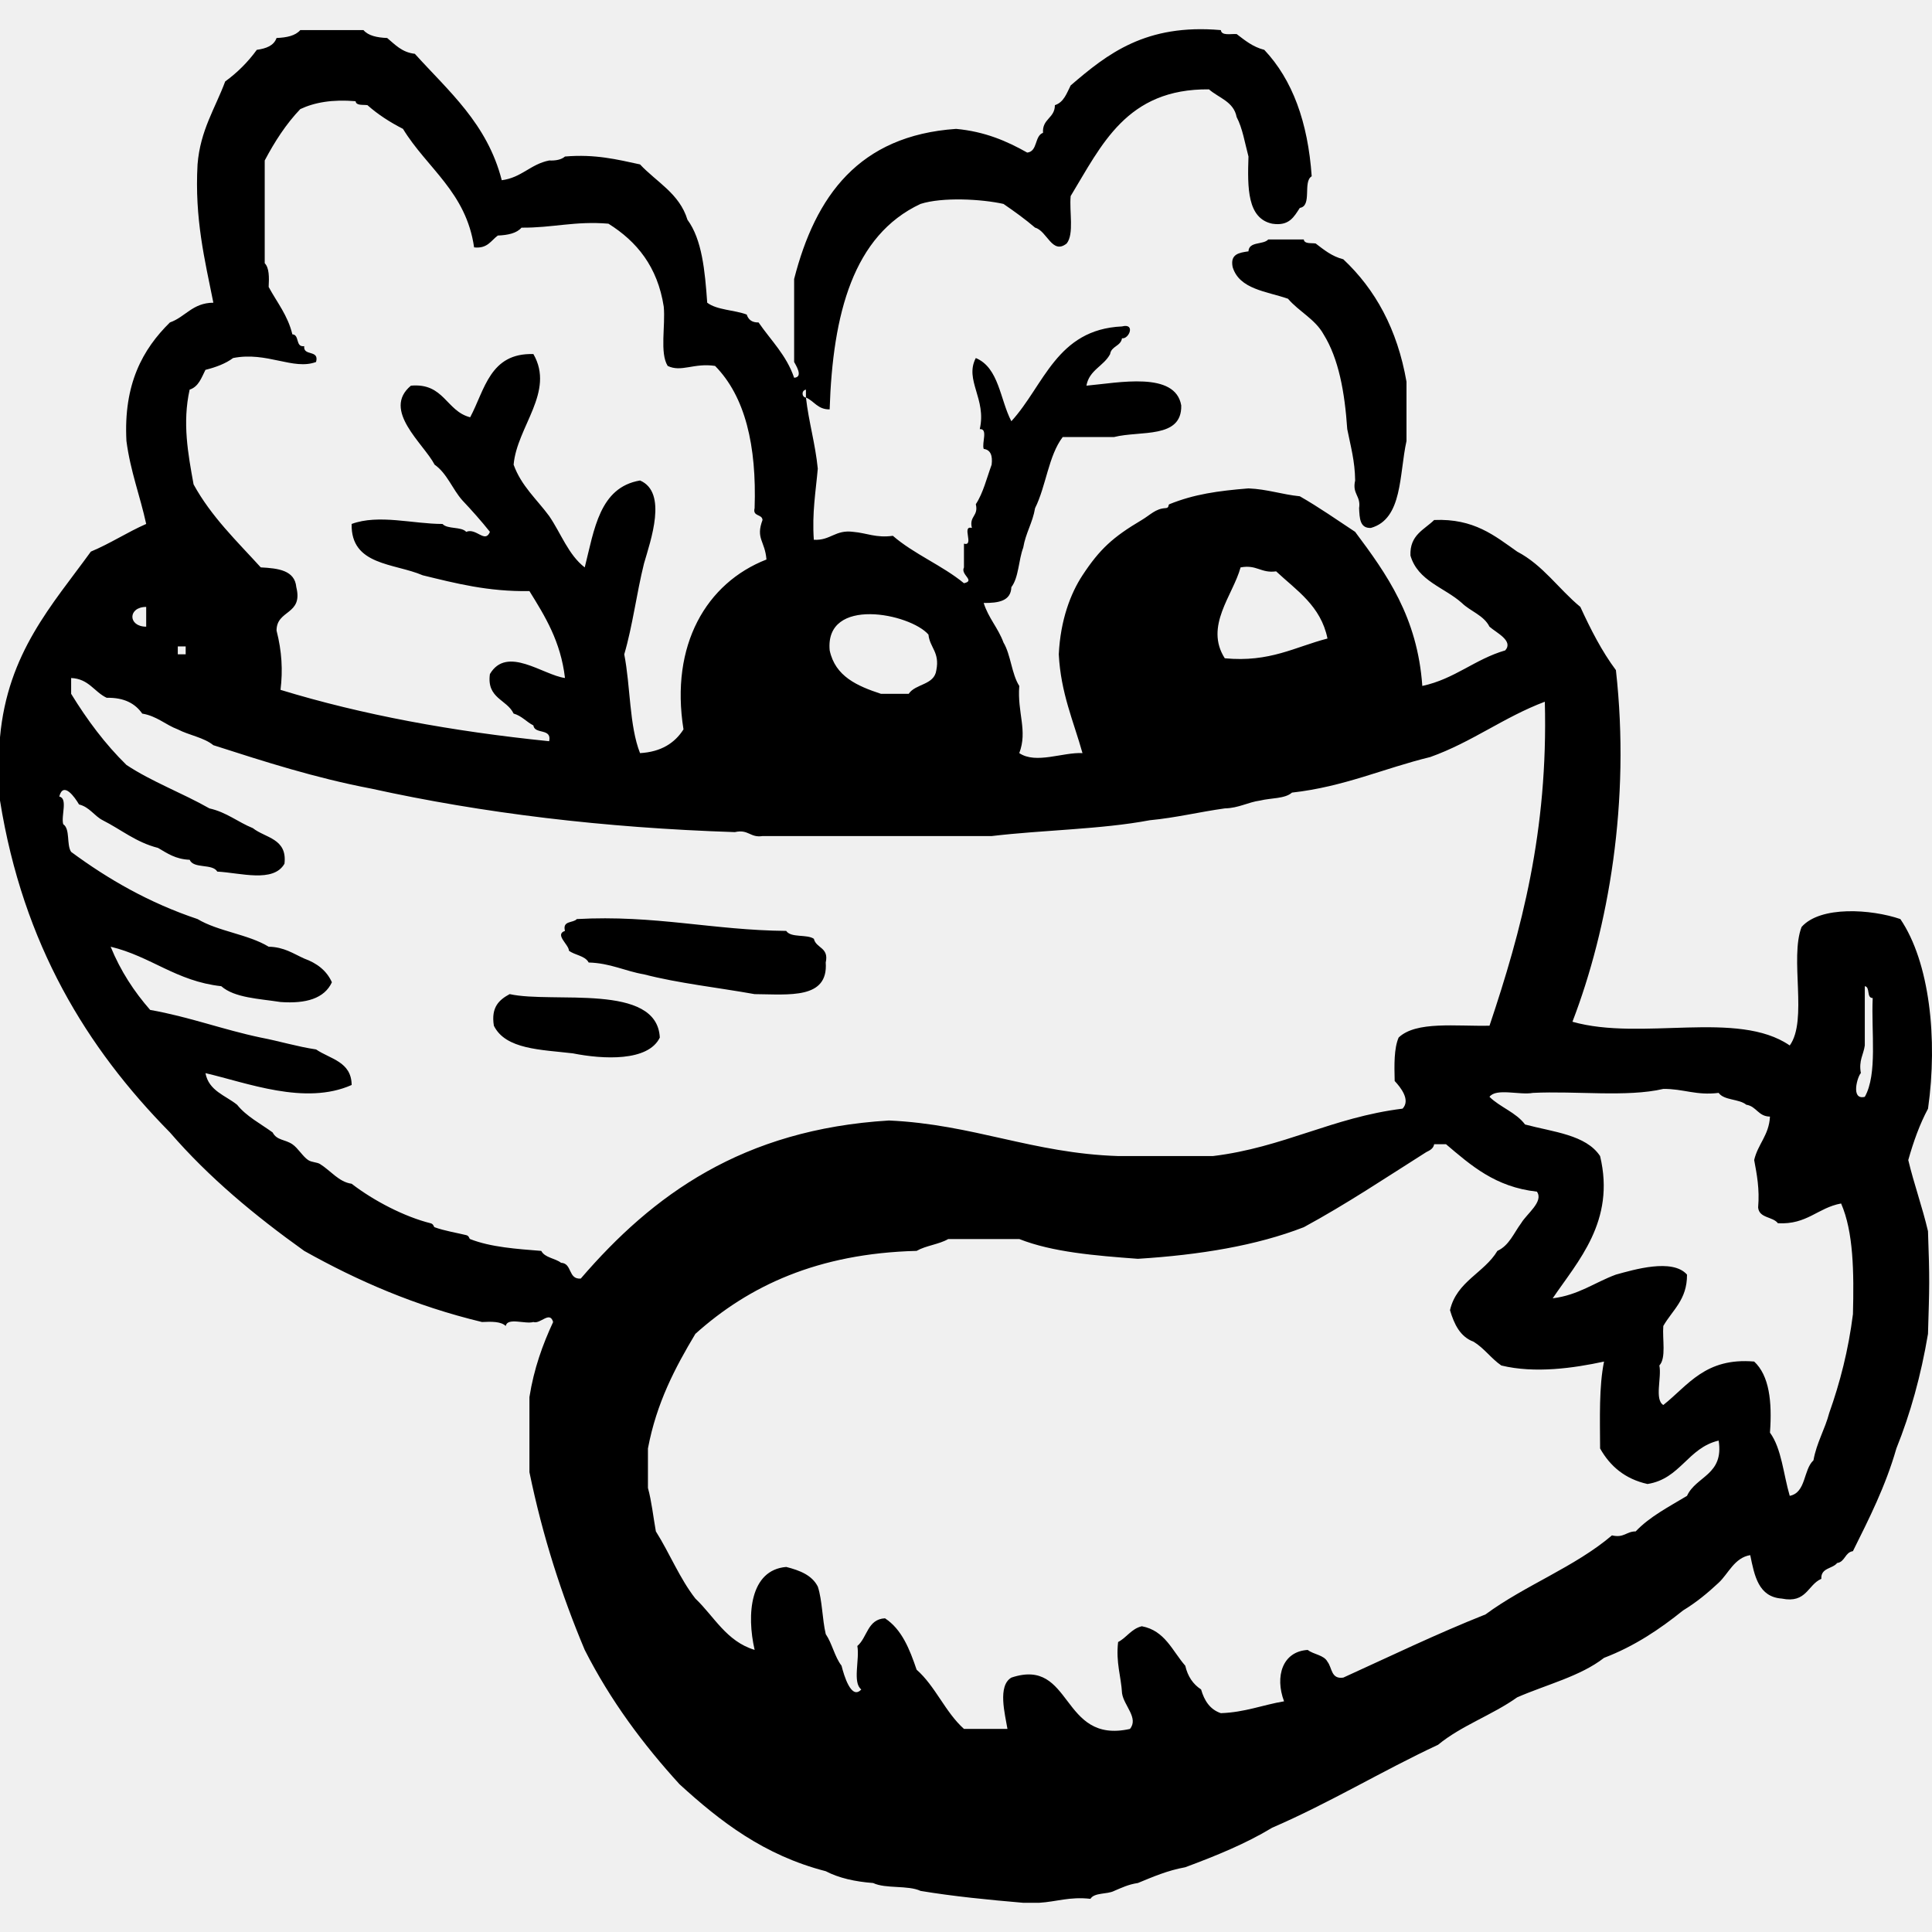
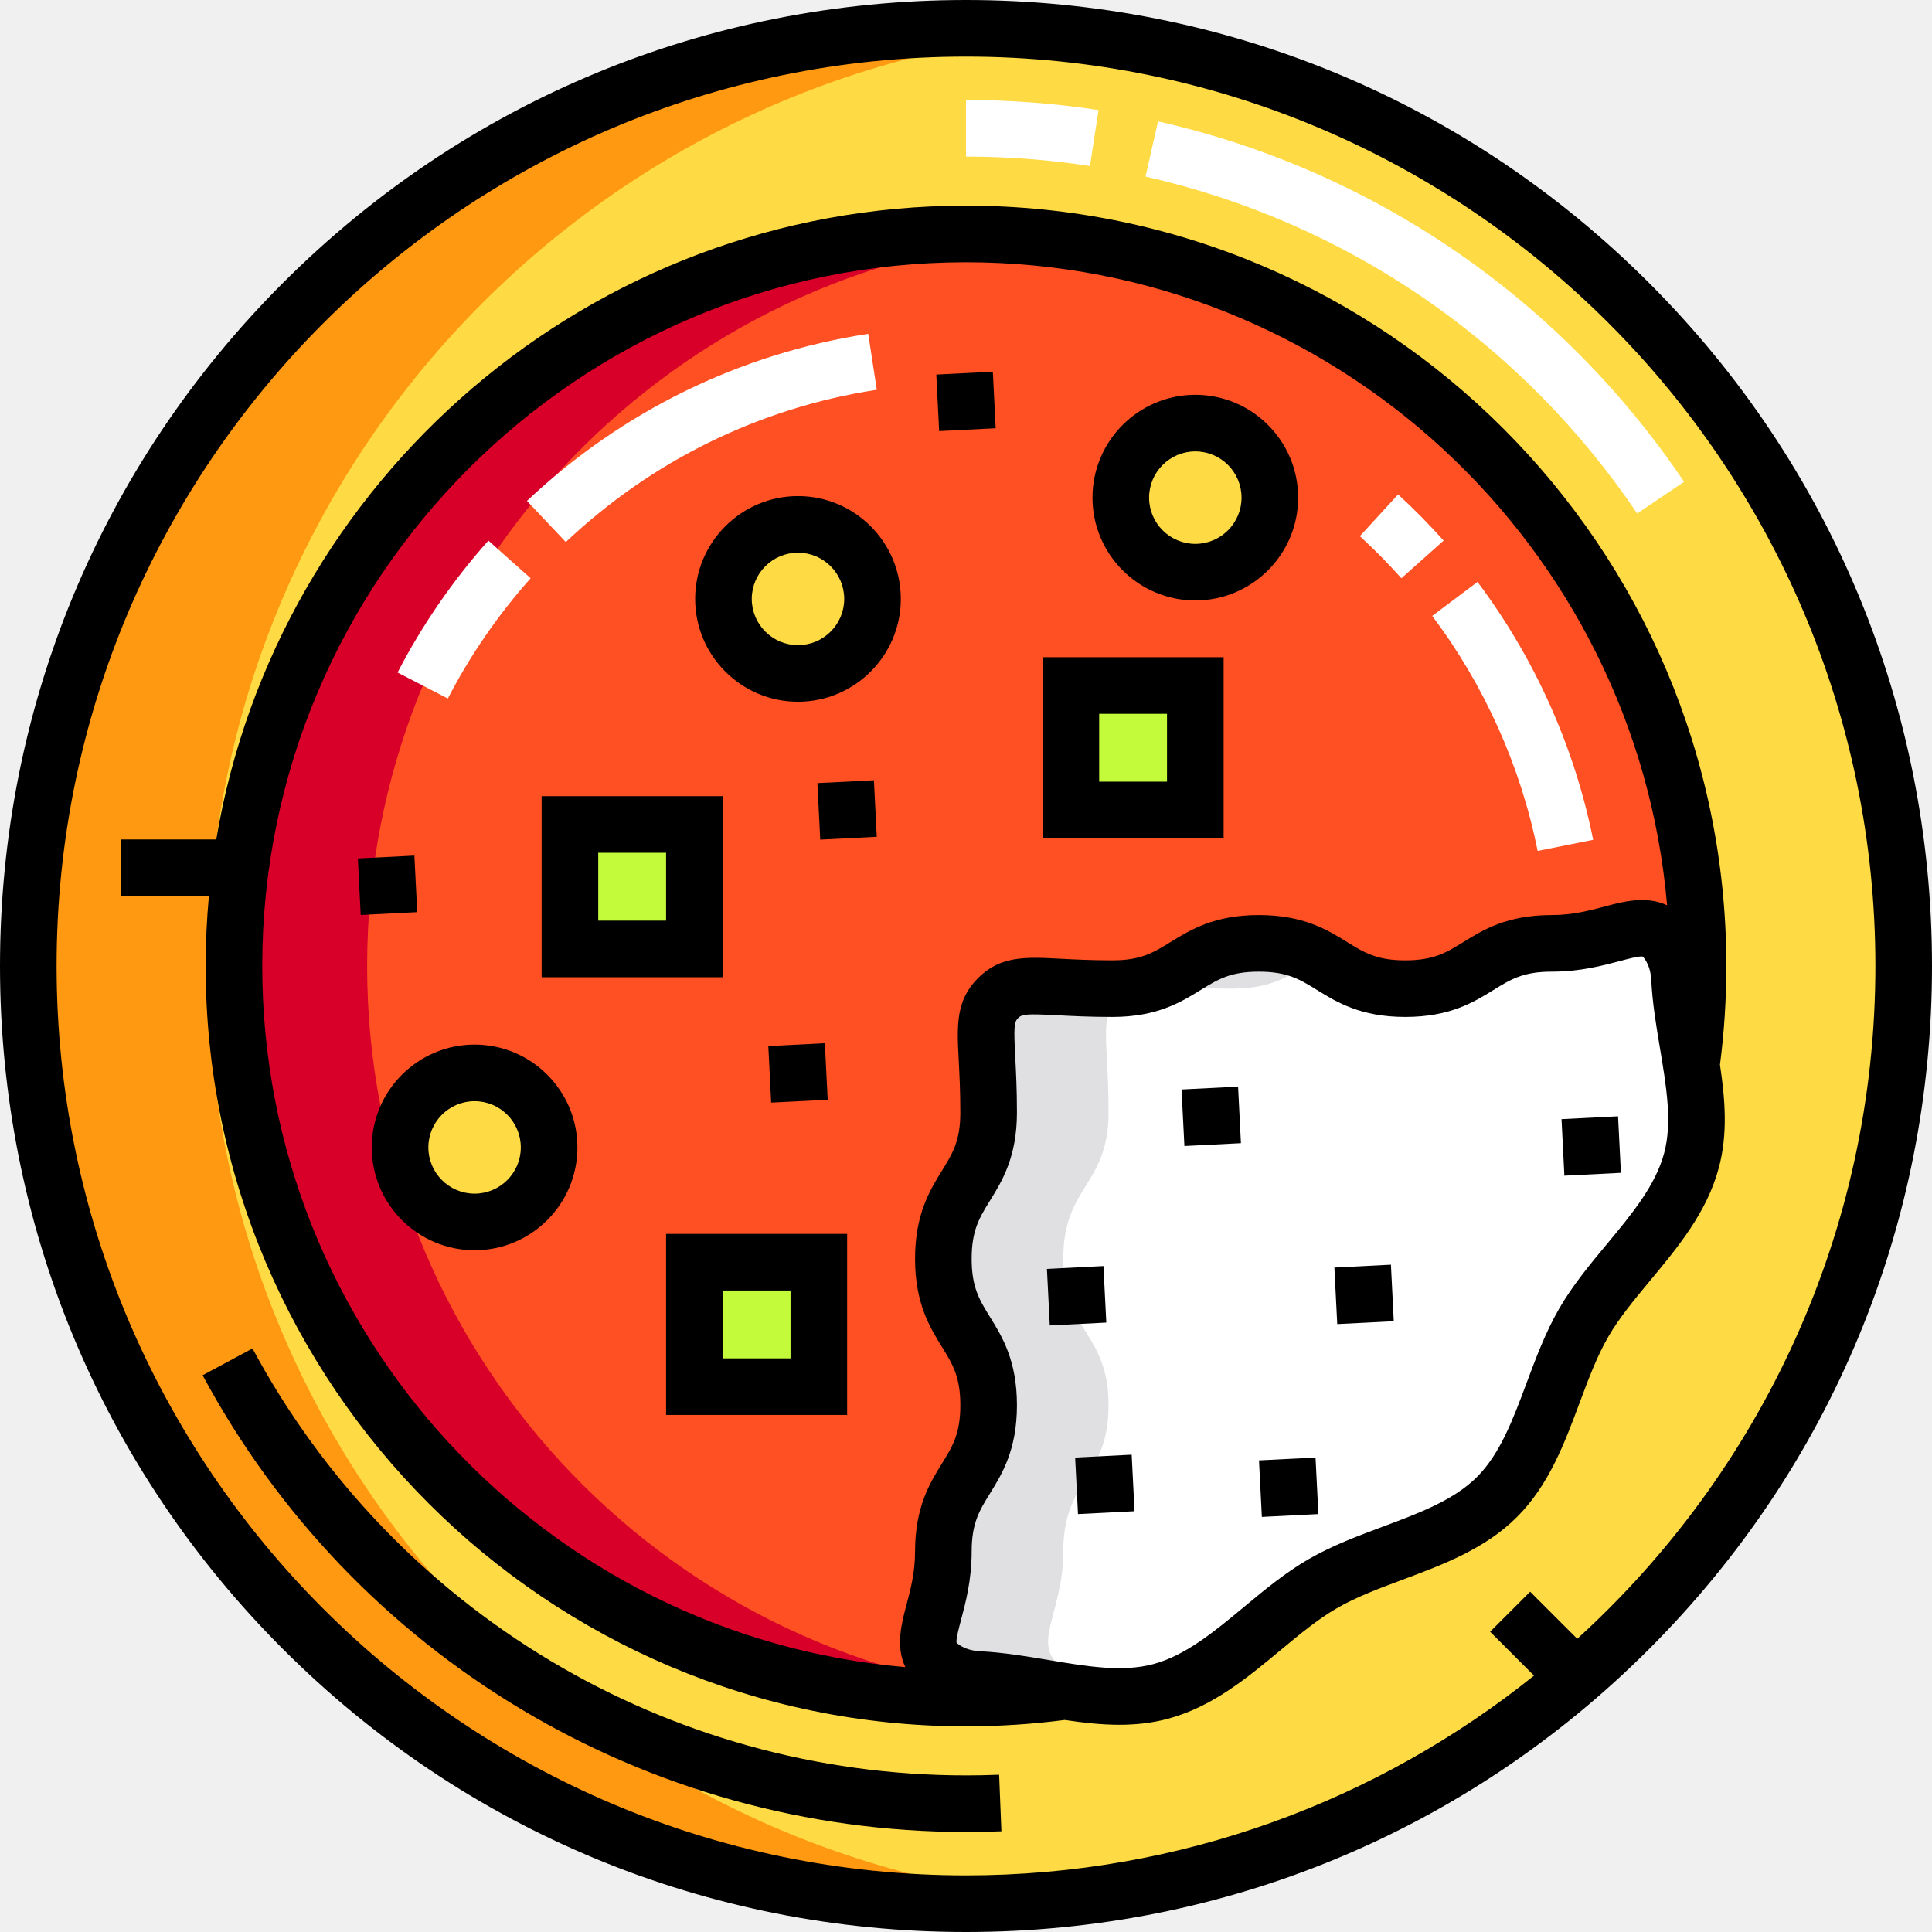
- <svg xmlns="http://www.w3.org/2000/svg" version="1.1" id="Capa_1" x="0px" y="0px" viewBox="0 0 120 120" style="enable-background:new 0 0 120 120;" xml:space="preserve">
-   <g id="_x30_405-vegetables">
-     <g>
-       <path style="fill-rule:evenodd;clip-rule:evenodd;" d="M118.526,72.053c0.324-1.148,0.713-2.233,1.227-3.191    c0.616-4.338,0.094-9.109-1.718-11.777c-1.803-0.619-4.968-0.835-6.135,0.49c-0.752,1.946,0.397,5.795-0.736,7.361    c-3.239-2.229-9.207-0.254-13.497-1.473c2.236-5.818,3.617-13.674,2.7-21.84c-0.875-1.171-1.564-2.525-2.209-3.927    c-1.346-1.107-2.314-2.593-3.925-3.435c-1.394-0.98-2.678-2.068-5.154-1.963c-0.618,0.608-1.526,0.927-1.473,2.208    c0.459,1.586,2.111,1.979,3.19,2.944c0.538,0.525,1.363,0.764,1.717,1.473c0.435,0.387,1.505,0.877,0.981,1.473    c-1.901,0.553-3.131,1.775-5.152,2.209c-0.301-4.281-2.213-6.95-4.172-9.571c-1.134-0.748-2.237-1.524-3.436-2.209    c-1.113-0.112-2.013-0.441-3.191-0.49c-1.915,0.157-3.357,0.358-4.908,0.981c-0.105,0.042,0.012,0.232-0.246,0.245    c-0.614,0.032-0.937,0.418-1.473,0.737c-1.788,1.06-2.606,1.801-3.681,3.435c-0.733,1.115-1.37,2.77-1.472,4.908    c0.123,2.411,0.917,4.153,1.472,6.136c-1.218-0.066-2.889,0.699-3.926,0c0.532-1.402-0.132-2.499,0-4.172    c-0.479-0.748-0.523-1.933-0.982-2.7c-0.328-0.897-0.936-1.519-1.228-2.454c0.906,0.006,1.69-0.109,1.718-0.981    c0.461-0.603,0.445-1.681,0.737-2.454c0.152-0.912,0.584-1.541,0.736-2.454c0.683-1.362,0.832-3.257,1.717-4.417h3.19    c1.631-0.414,4.221,0.131,4.172-1.963c-0.368-2.138-3.884-1.408-5.889-1.227c0.17-0.976,1.078-1.212,1.472-1.963    c0.072-0.501,0.664-0.482,0.737-0.982c0.428,0.073,0.861-0.952,0-0.735c-4.068,0.186-4.838,3.667-6.872,5.889    c-0.705-1.34-0.765-3.325-2.208-3.926c-0.719,1.376,0.68,2.53,0.246,4.416c0.532-0.04,0.112,0.871,0.245,1.228    c0.432,0.059,0.56,0.422,0.492,0.981c-0.307,0.838-0.527,1.764-0.982,2.454c0.179,0.75-0.424,0.723-0.245,1.473    c-0.666-0.176,0.174,1.156-0.492,0.98v1.474c-0.234,0.457,0.735,0.819,0,0.981c-1.346-1.108-3.102-1.806-4.416-2.945    c-1.046,0.146-1.624-0.176-2.455-0.245c-1.132-0.151-1.411,0.552-2.454,0.491c-0.117-1.672,0.12-2.989,0.246-4.417    c-0.156-1.562-0.558-2.878-0.736-4.418c-0.248-0.003-0.308-0.431,0-0.49v0.49c0.518,0.219,0.725,0.747,1.473,0.736    c0.191-5.943,1.466-10.804,5.644-12.761c1.355-0.433,3.773-0.307,5.153,0c0.68,0.466,1.345,0.945,1.964,1.474    c0.747,0.198,1.058,1.706,1.963,0.982c0.47-0.594,0.155-1.973,0.246-2.945C68.42,9.022,69.969,5.5,75.091,5.55    c0.609,0.536,1.536,0.755,1.718,1.718c0.368,0.695,0.511,1.615,0.736,2.454c-0.064,1.944-0.078,3.841,1.472,4.172    c1.068,0.168,1.359-0.442,1.719-0.982c0.782-0.118,0.167-1.633,0.736-1.963c-0.234-3.365-1.197-6.001-2.945-7.853    c-0.718-0.182-1.206-0.593-1.717-0.981c-0.388-0.02-0.937,0.118-0.981-0.245C71.165,1.46,68.79,3.34,66.502,5.305    c-0.248,0.488-0.424,1.048-0.981,1.227c0,0.819-0.799,0.838-0.737,1.718c-0.541,0.194-0.319,1.153-0.981,1.228    c-1.254-0.709-2.622-1.306-4.417-1.473c-6.046,0.416-8.744,4.18-10.061,9.324v5.154c0.072,0.15,0.61,0.944,0,0.98    c-0.476-1.404-1.443-2.32-2.209-3.435c-0.42,0.011-0.636-0.183-0.736-0.491c-0.773-0.291-1.85-0.275-2.454-0.736    c-0.14-1.985-0.323-3.93-1.227-5.152c-0.495-1.632-1.918-2.336-2.945-3.437c-1.414-0.304-2.785-0.651-4.662-0.49    c-0.218,0.19-0.555,0.264-0.983,0.246c-1.161,0.229-1.711,1.068-2.944,1.226c-0.9-3.517-3.302-5.53-5.399-7.852    c-0.808-0.092-1.226-0.573-1.718-0.982c-0.628-0.025-1.17-0.139-1.472-0.49H18.65c-0.303,0.352-0.845,0.465-1.473,0.49    c-0.17,0.484-0.654,0.654-1.227,0.736c-0.551,0.758-1.205,1.412-1.963,1.963c-0.62,1.671-1.549,3.033-1.717,5.153    c-0.188,3.378,0.45,5.931,0.982,8.589c-1.299,0.01-1.732,0.887-2.699,1.227c-1.69,1.664-2.887,3.821-2.7,7.362    c0.246,1.881,0.847,3.406,1.227,5.153c-1.193,0.524-2.223,1.212-3.436,1.718C3.239,37.582,0.475,40.543,0,45.795v3.927    c1.435,8.952,5.396,15.38,10.553,20.613c2.427,2.808,5.29,5.179,8.342,7.36c3.303,1.852,6.889,3.42,11.042,4.418    c0.606-0.031,1.183-0.037,1.474,0.246c0.106-0.549,1.209-0.1,1.718-0.246c0.436,0.146,1.019-0.719,1.227,0    c-0.649,1.396-1.194,2.896-1.472,4.662v4.664c0.824,4.002,2.005,7.646,3.435,11.041c1.598,3.148,3.626,5.863,5.889,8.344    c2.523,2.305,5.241,4.412,9.081,5.4c0.805,0.42,1.804,0.648,2.944,0.734c0.778,0.369,2.167,0.123,2.945,0.49    c2.035,0.338,4.196,0.551,6.38,0.738h0.981c1.082-0.064,1.898-0.393,3.19-0.246c0.248-0.406,1.042-0.268,1.472-0.492    c0.459-0.195,0.899-0.408,1.473-0.49c0.926-0.381,1.836-0.779,2.944-0.98c1.909-0.709,3.769-1.467,5.398-2.455    c3.598-1.555,6.794-3.512,10.306-5.152c1.432-1.186,3.383-1.854,4.91-2.945c1.821-0.795,3.928-1.307,5.397-2.453    c1.896-0.725,3.458-1.779,4.909-2.945c0.839-0.512,1.515-1.072,2.209-1.719c0.606-0.562,0.98-1.559,1.963-1.717    c0.264,1.289,0.511,2.596,1.963,2.699c1.538,0.312,1.597-0.855,2.453-1.227c-0.038-0.693,0.694-0.615,0.981-0.982    c0.5-0.072,0.481-0.664,0.981-0.736c1.005-2.021,2.025-4.027,2.699-6.379c0.869-2.16,1.528-4.525,1.964-7.117    c0.09-2.984,0.109-3.355,0-6.379C119.394,74.947,118.889,73.57,118.526,72.053z M77.054,35.243    c1.011-0.192,1.26,0.376,2.209,0.245c1.268,1.187,2.773,2.135,3.19,4.172c-2.017,0.519-3.577,1.494-6.38,1.227    C74.798,38.893,76.58,36.979,77.054,35.243z M57.668,39.415c0.082,0.817,0.711,1.088,0.49,2.208    c-0.123,0.94-1.295,0.831-1.718,1.473h-1.718c-1.477-0.486-2.845-1.081-3.189-2.699C51.22,37.028,56.522,38.096,57.668,39.415z     M11.779,24.2c0.557-0.179,0.734-0.739,0.981-1.227c0.652-0.165,1.25-0.386,1.718-0.735c2.103-0.419,3.739,0.776,5.153,0.245    c0.217-0.788-0.809-0.336-0.736-0.982c-0.565,0.076-0.272-0.709-0.736-0.735c-0.286-1.187-0.958-1.986-1.472-2.944    c0.032-0.605,0.038-1.183-0.245-1.474V9.968c0.623-1.178,1.329-2.271,2.208-3.191c0.889-0.42,2.005-0.612,3.435-0.491    c0.04,0.287,0.447,0.206,0.737,0.245c0.649,0.577,1.396,1.058,2.208,1.473c1.487,2.44,3.927,3.927,4.417,7.361    c0.83,0.094,1.048-0.425,1.473-0.735c0.628-0.026,1.17-0.14,1.472-0.49c1.902,0.02,3.341-0.423,5.399-0.246    c1.761,1.101,3.053,2.672,3.436,5.153c0.112,1.195-0.258,2.874,0.244,3.681c0.849,0.411,1.627-0.2,2.944,0    c1.867,1.896,2.587,4.938,2.455,8.834c-0.136,0.544,0.469,0.349,0.491,0.737c-0.435,1.164,0.152,1.289,0.245,2.453    c-3.728,1.457-5.992,5.303-5.153,10.552c-0.543,0.847-1.384,1.397-2.699,1.474c-0.672-1.701-0.591-4.154-0.981-6.136    c0.521-1.771,0.77-3.812,1.228-5.645c0.414-1.436,1.476-4.411-0.246-5.153c-2.52,0.425-2.843,3.047-3.436,5.399    c-1.018-0.782-1.476-2.123-2.209-3.191c-0.763-1.037-1.732-1.866-2.208-3.19c0.202-2.355,2.583-4.522,1.228-6.87    c-2.702-0.084-3.016,2.219-3.927,3.926c-1.5-0.382-1.613-2.15-3.681-1.963c-1.827,1.525,0.79,3.594,1.473,4.907    c0.771,0.537,1.102,1.515,1.717,2.209c0.595,0.631,1.174,1.28,1.718,1.963c-0.303,0.746-0.844-0.266-1.472,0    c-0.314-0.341-1.159-0.149-1.473-0.49c-1.834,0-3.964-0.62-5.644,0c-0.057,2.592,2.644,2.427,4.417,3.189    c2.039,0.497,4.051,1.021,6.626,0.981c0.971,1.565,1.943,3.128,2.208,5.398c-1.362-0.182-3.606-2.039-4.663-0.245    c-0.211,1.52,1.05,1.567,1.472,2.454c0.511,0.144,0.794,0.516,1.228,0.736c0.077,0.577,1.162,0.146,0.98,0.981    c-6.015-0.609-11.612-1.638-16.686-3.19c0.15-1.209,0.085-2.39-0.246-3.681c-0.004-1.312,1.663-0.956,1.227-2.699    c-0.096-1.05-1.122-1.169-2.208-1.227c-1.481-1.628-3.071-3.146-4.172-5.153C11.679,28.19,11.32,26.262,11.779,24.2z     M11.043,40.15h0.49v0.491h-0.49V40.15z M9.08,37.696v1.228C7.936,38.92,7.936,37.701,9.08,37.696z M36.073,79.414    c-0.801,0.064-0.52-0.951-1.226-0.98c-0.368-0.289-1.005-0.307-1.227-0.738c-1.521-0.123-3.133-0.229-4.417-0.734    c-0.073-0.029-0.05-0.197-0.245-0.246c-0.518-0.129-1.376-0.271-1.963-0.49c-0.064-0.023-0.057-0.199-0.246-0.246    c-1.619-0.404-3.521-1.387-4.909-2.455c-0.799-0.111-1.296-0.811-1.963-1.225c-0.19-0.119-0.516-0.1-0.736-0.246    c-0.345-0.232-0.624-0.738-0.981-0.982c-0.463-0.314-0.962-0.229-1.227-0.735c-0.758-0.552-1.624-0.993-2.207-1.719    c-0.725-0.584-1.758-0.86-1.964-1.963c2.564,0.591,6.184,2.026,9.08,0.735c-0.015-1.456-1.334-1.609-2.209-2.207    c-1.208-0.182-2.268-0.514-3.435-0.737c-2.366-0.497-4.438-1.288-6.872-1.718c-0.993-1.134-1.837-2.415-2.454-3.926    c2.509,0.6,4.072,2.145,6.871,2.453c0.829,0.727,2.337,0.772,3.682,0.982c1.586,0.115,2.723-0.221,3.19-1.226    c-0.33-0.735-0.939-1.19-1.719-1.473c-0.678-0.304-1.246-0.717-2.208-0.736c-1.271-0.774-3.139-0.95-4.417-1.717    c-3.003-1.006-5.548-2.47-7.852-4.172c-0.299-0.439-0.046-1.429-0.492-1.719c-0.146-0.508,0.304-1.611-0.246-1.718    c0.254-0.981,0.974,0.056,1.227,0.49c0.657,0.162,0.934,0.703,1.473,0.982c1.142,0.575,2.065,1.37,3.435,1.718    c0.568,0.332,1.095,0.705,1.964,0.736c0.24,0.578,1.416,0.219,1.717,0.735c1.426,0.072,3.485,0.716,4.172-0.49    c0.184-1.573-1.186-1.594-1.963-2.209c-0.932-0.376-1.629-0.988-2.699-1.227c-1.668-0.95-3.58-1.655-5.153-2.699    c-1.323-1.294-2.44-2.796-3.435-4.417v-0.982c1.1,0.045,1.428,0.862,2.207,1.228c1.085-0.022,1.772,0.355,2.208,0.982    c0.911,0.152,1.437,0.69,2.209,0.981c0.7,0.364,1.624,0.503,2.208,0.981c3.159,1.014,6.311,2.032,9.816,2.699    c6.905,1.521,14.417,2.434,22.577,2.7c0.851-0.196,0.943,0.365,1.718,0.245h14.233c3.217-0.382,6.786-0.412,9.816-0.982    c1.641-0.157,3.08-0.517,4.663-0.736c0.879-0.021,1.417-0.382,2.208-0.49c0.656-0.163,1.534-0.104,1.964-0.491    c3.238-0.361,5.694-1.505,8.589-2.209c2.593-0.924,4.562-2.473,7.117-3.436c0.212,8.065-1.464,14.241-3.436,20.123    c-2.08,0.047-4.554-0.301-5.644,0.735c-0.293,0.688-0.271,1.693-0.246,2.7c0.371,0.396,0.999,1.18,0.49,1.717    c-4.369,0.54-7.401,2.416-11.779,2.945h-5.889c-5.309-0.172-8.991-1.971-14.233-2.209C46.112,70.148,40.536,74.225,36.073,79.414z     M104.783,92.91c-1.122,0.678-2.313,1.285-3.189,2.209c-0.577-0.006-0.722,0.424-1.472,0.246    c-2.296,1.957-5.406,3.102-7.852,4.908c-3.045,1.209-5.91,2.596-8.835,3.926c-0.769,0.115-0.691-0.617-0.981-0.982    c-0.223-0.43-0.86-0.447-1.227-0.736c-1.572,0.09-2.053,1.646-1.472,3.191c-1.33,0.223-2.427,0.684-3.926,0.736    c-0.673-0.227-1.027-0.775-1.227-1.473c-0.496-0.324-0.831-0.807-0.982-1.473c-0.803-0.914-1.254-2.182-2.7-2.453    c-0.657,0.16-0.933,0.701-1.472,0.98c-0.147,1.291,0.182,2.109,0.245,3.189c0.116,0.768,1.045,1.533,0.49,2.209    c-4.337,0.969-3.527-4.469-7.362-3.189c-0.875,0.508-0.396,2.273-0.246,3.189h-2.699c-1.167-1.041-1.77-2.646-2.944-3.68    c-0.434-1.285-0.925-2.512-1.963-3.191c-1.093,0.053-1.096,1.195-1.718,1.719c0.155,0.826-0.316,2.279,0.246,2.699    c-0.619,0.682-1.078-0.871-1.227-1.473c-0.43-0.553-0.583-1.381-0.981-1.963c-0.22-0.926-0.212-2.08-0.491-2.945    c-0.353-0.711-1.114-1.012-1.963-1.227c-2.243,0.184-2.472,2.943-1.963,5.152c-1.757-0.531-2.508-2.072-3.681-3.189    c-0.97-1.238-1.599-2.818-2.454-4.172c-0.163-0.9-0.262-1.865-0.492-2.699v-2.453c0.531-2.824,1.69-5.02,2.946-7.117    c3.32-2.979,7.601-4.996,13.742-5.154c0.57-0.328,1.394-0.404,1.962-0.734h4.418c2.051,0.811,4.696,1.029,7.362,1.227    c3.848-0.242,7.361-0.818,10.306-1.963c2.654-1.438,5.101-3.08,7.607-4.664c0.219-0.107,0.44-0.215,0.491-0.49h0.736    c1.549,1.314,3.063,2.662,5.644,2.945c0.439,0.617-0.629,1.369-0.98,1.963c-0.454,0.609-0.743,1.385-1.473,1.717    c-0.827,1.381-2.531,1.887-2.944,3.682c0.262,0.883,0.635,1.654,1.471,1.963c0.659,0.406,1.087,1.041,1.717,1.473    c2.082,0.508,4.503,0.164,6.38-0.244c-0.319,1.56-0.253,3.508-0.245,5.398c0.619,1.098,1.542,1.895,2.945,2.207    c2.049-0.322,2.496-2.246,4.418-2.697C107.086,91.615,105.348,91.676,104.783,92.91z M115.09,81.623    c-0.284,2.25-0.808,4.264-1.472,6.135c-0.272,1.037-0.782,1.836-0.981,2.945c-0.637,0.59-0.45,2.004-1.473,2.207    c-0.393-1.324-0.501-2.934-1.228-3.926c0.143-1.94-0.049-3.549-0.981-4.416c-3.037-0.258-4.093,1.469-5.644,2.699    c-0.56-0.342-0.091-1.709-0.245-2.455c0.436-0.465,0.179-1.621,0.245-2.453c0.565-0.99,1.483-1.625,1.472-3.191    c-0.907-1.029-3.315-0.301-4.416,0c-1.316,0.484-2.326,1.275-3.926,1.473c1.554-2.303,3.913-4.787,2.944-8.834    c-0.877-1.331-2.921-1.496-4.662-1.963c-0.557-0.752-1.549-1.068-2.209-1.718c0.42-0.562,1.873-0.09,2.7-0.245    c2.651-0.131,5.843,0.281,8.097-0.246c1.244-0.016,2.033,0.422,3.437,0.246c0.341,0.475,1.27,0.365,1.717,0.735    c0.637,0.099,0.74,0.733,1.471,0.737c-0.06,1.165-0.751,1.701-0.981,2.699c0.167,0.896,0.343,1.783,0.246,2.945    c0.059,0.676,0.912,0.559,1.227,0.98c1.816,0.1,2.473-0.961,3.926-1.227C115.126,76.516,115.156,79.022,115.09,81.623z     M115.826,68.126c-0.903,0.226-0.445-1.295-0.244-1.473c-0.144-0.797,0.167-1.142,0.244-1.718v-3.682    c0.354,0.057,0.086,0.733,0.491,0.737C116.22,64.102,116.623,66.713,115.826,68.126z M80.98,14.875h-2.208    c-0.312,0.342-1.202,0.107-1.227,0.736c-0.57,0.085-1.151,0.158-0.982,0.981c0.421,1.38,2.1,1.499,3.436,1.963    c0.679,0.793,1.682,1.263,2.209,2.209c0.941,1.512,1.316,3.592,1.472,5.889c0.202,1.026,0.478,1.976,0.491,3.191    c-0.197,0.851,0.366,0.943,0.245,1.718c0.029,0.626,0.047,1.263,0.735,1.228c1.978-0.559,1.749-3.322,2.209-5.398v-3.682    c-0.57-3.274-1.943-5.745-3.926-7.606c-0.718-0.182-1.206-0.595-1.717-0.981C81.428,15.082,81.019,15.163,80.98,14.875z     M50.551,58.31c-0.438-0.298-1.428-0.045-1.718-0.49c-4.543-0.038-8.158-1.003-13.006-0.735c-0.228,0.261-0.906,0.075-0.736,0.735    c-0.667,0.223,0.25,0.859,0.245,1.228c0.367,0.286,1.003,0.305,1.227,0.735c1.353,0.038,2.248,0.532,3.436,0.736    c2.144,0.555,4.579,0.818,6.871,1.228c2.144,0.017,4.584,0.33,4.417-1.964C51.501,58.833,50.689,58.91,50.551,58.31z     M31.656,61.746c-0.635,0.346-1.17,0.792-0.981,1.963c0.728,1.48,2.934,1.483,4.908,1.717c1.889,0.376,4.676,0.516,5.399-0.981    C40.811,61.023,34.345,62.344,31.656,61.746z" />
-     </g>
+ <svg xmlns="http://www.w3.org/2000/svg" version="1.1" id="Capa_1" x="0px" y="0px" viewBox="0 0 512 512" style="enable-background:new 0 0 512 512;" xml:space="preserve">
+   <circle style="fill:#FEDA44;" cx="256" cy="256" r="248.5" />
+   <path style="fill:#FF9911;" d="M55.077,256c0-129.217,98.63-235.384,224.711-247.361C271.958,7.895,264.026,7.5,256,7.5  C118.757,7.5,7.5,118.757,7.5,256S118.757,504.5,256,504.5c8.026,0,15.958-0.395,23.789-1.139  C153.707,491.384,55.077,385.217,55.077,256z" />
+   <path style="fill:#FFFFFF;" d="M442.447,250.505c1.646,2.631,2.483,5.683,2.638,8.783c0.818,16.355,7.193,33.217,3.181,48.228  c-4.43,16.575-20.159,28.48-28.555,42.992c-8.517,14.721-11.05,34.258-22.997,46.205c-11.947,11.947-31.484,14.48-46.205,22.997  c-14.512,8.396-26.418,24.125-42.993,28.555c-15.011,4.012-31.873-2.363-48.227-3.181c-3.1-0.155-6.153-0.991-8.784-2.638  c-9.878-6.183-0.505-14.273-0.505-31.25c0-19.402,12-19.402,12-38.803c0-19.399-12-19.399-12-38.798c0-19.399,12-19.399,12-38.799  c0-19.399-2.645-25.153,2.5-30.298c5.146-5.145,10.901-2.5,30.303-2.5s19.402-12,38.803-12c19.399,0,19.399,12,38.798,12  c19.399,0,19.399-12,38.799-12C428.177,250,436.266,240.629,442.447,250.505z" />
+   <path style="fill:#E0E0E2;" d="M291.065,445.085c-3.1-0.155-6.153-0.991-8.784-2.638c-9.878-6.183-0.505-14.273-0.505-31.25  c0-19.401,12-19.401,12-38.803c0-19.399-12-19.399-12-38.798c0-19.399,12-19.399,12-38.799c0-19.399-2.645-25.153,2.5-30.297  c5.146-5.145,10.901-2.5,30.303-2.5c11.998,0,16.579-4.588,22.914-8.09c-3.909-2.161-8.484-3.91-15.887-3.91  c-19.402,0-19.402,12-38.803,12s-25.157-2.645-30.303,2.5c-5.145,5.144-2.5,10.899-2.5,30.297c0,19.399-12,19.399-12,38.799  c0,19.399,12,19.399,12,38.798c0,19.402-12,19.402-12,38.803c0,16.977-9.373,25.067,0.505,31.25  c2.631,1.647,5.684,2.483,8.784,2.638c16.355,0.818,33.216,7.193,48.227,3.181c0.784-0.21,1.555-0.452,2.319-0.71  C303.591,446.513,297.292,445.396,291.065,445.085z" />
+   <path style="fill:#FF5023;" d="M282.264,448.239c-7.609-1.182-15.347-2.772-22.975-3.154c-3.1-0.155-6.153-0.991-8.784-2.638  c-9.878-6.183-0.505-14.273-0.505-31.25c0-19.402,12-19.402,12-38.803c0-19.399-12-19.399-12-38.798c0-19.399,12-19.399,12-38.799  c0-19.399-2.521-25.276,2.5-30.298c5.125-5.125,10.901-2.5,30.303-2.5s19.402-12,38.803-12c19.399,0,19.399,12,38.798,12  c19.399,0,19.399-12,38.799-12c16.974,0,25.063-9.371,31.244,0.505c1.646,2.631,2.483,5.683,2.638,8.783  c0.382,7.626,1.971,15.362,3.153,22.97C449.4,273.671,450,264.906,450,256c0-107.143-86.857-194-194-194S62,148.857,62,256  s86.857,194,194,194c8.908,0,17.675-0.6,26.264-1.763V448.239z" />
+   <path style="fill:#D80029;" d="M97.291,256c0-101.194,77.483-184.276,176.354-193.193C267.832,62.283,261.95,62,256,62  C148.857,62,62,148.857,62,256s86.857,194,194,194c5.966,0,11.867-0.275,17.696-0.803C174.8,440.305,97.291,357.211,97.291,256z" />
+   <g>
+     <rect x="151.04" y="218.5" style="fill:#C3FB3A;" width="32.981" height="32.981" />
+     <rect x="184.02" y="334.5" style="fill:#C3FB3A;" width="32.981" height="32.981" />
+     <rect x="283.79" y="181.67" style="fill:#C3FB3A;" width="32.981" height="32.981" />
  </g>
+   <g>
+     <circle style="fill:#FEDA44;" cx="211.48" cy="158.72" r="19.751" />
+     <circle style="fill:#FEDA44;" cx="316.77" cy="131.88" r="19.751" />
+     <circle style="fill:#FEDA44;" cx="125.77" cy="304.08" r="19.751" />
+   </g>
+   <rect x="313.486" y="288.348" transform="matrix(0.0505 0.9987 -0.9987 0.0505 600.2451 -39.6691)" width="15" height="15" />
+   <rect x="277.807" y="335.879" transform="matrix(-0.9987 0.0505 -0.0505 -0.9987 587.5906 671.9114)" width="15" height="15" />
+   <rect x="203.988" y="276.827" transform="matrix(-0.0504 -0.9987 0.9987 -0.0504 -61.8174 509.8762)" width="15" height="15" />
+   <rect x="216.981" y="207.154" transform="matrix(0.0504 0.9987 -0.9987 0.0504 427.5472 -20.3607)" width="15" height="15" />
+   <rect x="248.501" y="98.869" transform="matrix(-0.0504 -0.9987 0.9987 -0.0504 162.6699 367.4052)" width="15" height="15" />
+   <rect x="95.202" y="227.107" transform="matrix(-0.9987 0.0504 -0.0504 -0.9987 217.0976 463.7384)" width="15" height="15" />
+   <rect x="353.988" y="335.538" transform="matrix(0.0505 0.9987 -0.9987 0.0505 685.8325 -35.3134)" width="15" height="15" />
+   <rect x="334.007" y="386.64" transform="matrix(0.0504 0.9987 -0.9987 0.0504 717.933 33.2021)" width="15" height="15" />
+   <rect x="414.182" y="296.212" transform="matrix(0.0504 0.9987 -0.9987 0.0504 703.7543 -132.7419)" width="15" height="15" />
+   <rect x="285.282" y="385.884" transform="matrix(0.0504 0.9987 -0.9987 0.0504 670.9097 81.1472)" width="15" height="15" />
+   <path d="M437.02,74.98C388.668,26.629,324.38,0,256,0S123.332,26.629,74.98,74.98C26.629,123.333,0,187.62,0,256  s26.629,132.667,74.98,181.02C123.332,485.371,187.62,512,256,512s132.668-26.629,181.02-74.98C485.371,388.667,512,324.38,512,256  S485.371,123.333,437.02,74.98z M417.981,434.297l-12.479-12.479l-10.607,10.606l11.634,11.634C365.254,477.163,312.904,497,256,497  C123.112,497,15,388.888,15,256S123.112,15,256,15s241,108.112,241,241C497,326.586,466.497,390.181,417.981,434.297z" />
+   <g>
+     <path style="fill:#FFFFFF;" d="M232.363,103.295l-2.275-14.826c-34.025,5.222-65.301,20.532-90.443,44.276l10.299,10.905   C172.861,122.008,201.362,108.053,232.363,103.295z" />
+     <path style="fill:#FFFFFF;" d="M140.622,153.244l-11.197-9.98c-9.456,10.61-17.552,22.371-24.063,34.958l13.322,6.893   C124.619,173.64,132.001,162.917,140.622,153.244z" />
+     <path style="fill:#FFFFFF;" d="M407.491,225.502l14.709-2.943c-4.922-24.592-15.522-48.226-30.655-68.348l-11.988,9.016   C393.349,181.564,403.008,203.099,407.491,225.502z" />
+     <path style="fill:#FFFFFF;" d="M371.379,153.245l11.197-9.98c-3.796-4.259-7.854-8.375-12.062-12.233l-10.139,11.056   C364.215,145.606,367.916,149.361,371.379,153.245z" />
+   </g>
+   <path d="M256,470.5c-79.144,0-151.599-43.352-189.089-113.138l-13.214,7.099C93.806,439.121,171.324,485.5,256,485.5  c3.119,0,6.275-0.063,9.382-0.188l-0.602-14.988C261.873,470.441,258.919,470.5,256,470.5z" />
+   <g>
+     <path style="fill:#FFFFFF;" d="M433.871,136.076l12.43-8.397c-32.892-48.686-82.402-82.607-139.411-95.515l-3.313,14.63   C356.852,58.856,403.124,90.564,433.871,136.076z" />
+     <path style="fill:#FFFFFF;" d="M291.126,29.172C279.586,27.399,267.769,26.5,256,26.5v15c11.008,0,22.06,0.841,32.849,2.499   L291.126,29.172z" />
+   </g>
+   <path d="M457.5,256c0-111.107-90.393-201.5-201.5-201.5c-99.683,0-182.677,72.764-198.694,167.965H32v15h23.361  C54.801,243.571,54.5,249.75,54.5,256c0,111.107,90.393,201.5,201.5,201.5c8.752,0,17.551-0.573,26.176-1.692  c4.788,0.72,9.62,1.274,14.45,1.274c4.289,0,8.577-0.435,12.826-1.57c11.785-3.15,20.961-10.77,29.835-18.14  c5.112-4.245,9.94-8.255,14.978-11.169c5.175-2.994,11.151-5.224,17.479-7.585c10.726-4.002,21.816-8.141,30.275-16.6  c8.458-8.458,12.597-19.549,16.599-30.274c2.361-6.327,4.592-12.303,7.586-17.478c2.914-5.037,6.924-9.866,11.169-14.978  c7.369-8.874,14.99-18.05,18.139-29.834c2.416-9.035,1.658-18.239,0.299-27.283C456.927,273.548,457.5,264.751,457.5,256z M69.5,256  c0-102.836,83.663-186.5,186.5-186.5c97.417,0,177.615,75.081,185.799,170.414c-5.522-2.613-11.613-0.99-16.469,0.304  c-4.018,1.07-8.57,2.282-14.126,2.282c-11.832,0-18.216,3.949-23.345,7.122c-4.578,2.832-7.887,4.878-15.454,4.878  s-10.876-2.046-15.454-4.878c-5.129-3.173-11.513-7.122-23.344-7.122c-11.832,0-18.217,3.949-23.347,7.122  c-4.579,2.832-7.888,4.878-15.457,4.878c-5.666,0-10.186-0.236-13.817-0.426c-9.193-0.482-15.836-0.829-21.789,5.123  c-5.951,5.951-5.604,12.594-5.122,21.787c0.189,3.631,0.426,8.149,0.426,13.814c0,7.567-2.046,10.875-4.878,15.454  c-3.173,5.129-7.122,11.513-7.122,23.345s3.949,18.215,7.122,23.344c2.832,4.579,4.878,7.886,4.878,15.454  c0,7.569-2.046,10.877-4.879,15.456c-3.173,5.13-7.121,11.514-7.121,23.347c0,5.557-1.213,10.111-2.283,14.129  c-1.293,4.857-2.916,10.95-0.302,16.473C144.581,433.615,69.5,353.417,69.5,256z M441.02,305.58  c-2.3,8.606-8.56,16.144-15.187,24.124c-4.457,5.366-9.064,10.915-12.614,17.049c-3.623,6.264-6.182,13.118-8.654,19.746  c-3.601,9.647-7.001,18.76-13.153,24.912c-6.152,6.152-15.265,9.553-24.912,13.153c-6.628,2.474-13.482,5.031-19.746,8.655  c-6.134,3.549-11.683,8.157-17.049,12.613c-7.98,6.627-15.519,12.888-24.125,15.188c-8.157,2.181-17.648,0.587-27.697-1.099  c-5.913-0.992-12.027-2.018-18.219-2.328c-1.973-0.099-3.764-0.619-5.179-1.505c-0.632-0.396-0.904-0.666-0.998-0.772  c-0.148-0.973,0.644-3.945,1.226-6.131c1.177-4.418,2.788-10.47,2.788-17.989c0-7.569,2.046-10.877,4.879-15.456  c3.173-5.13,7.121-11.514,7.121-23.347c0-11.832-3.949-18.215-7.122-23.344c-2.832-4.579-4.878-7.886-4.878-15.454  s2.046-10.875,4.878-15.454c3.173-5.129,7.122-11.513,7.122-23.345c0-6.057-0.248-10.792-0.446-14.597  c-0.417-7.968-0.319-9.329,0.749-10.396c1.069-1.07,2.43-1.169,10.399-0.75c3.806,0.199,8.542,0.447,14.601,0.447  c11.833,0,18.218-3.949,23.348-7.122c4.579-2.832,7.888-4.878,15.456-4.878c7.566,0,10.875,2.046,15.453,4.878  c5.129,3.173,11.513,7.122,23.345,7.122s18.216-3.949,23.345-7.122c4.578-2.832,7.887-4.878,15.454-4.878  c7.519,0,13.568-1.611,17.986-2.788c2.185-0.582,5.15-1.375,6.129-1.225c0.106,0.094,0.376,0.366,0.771,0.997  c0.886,1.415,1.405,3.206,1.505,5.179c0.31,6.191,1.335,12.305,2.327,18.217C441.607,287.93,443.2,297.423,441.02,305.58z" />
+   <path d="M143.538,258.976h47.981v-47.981h-47.981V258.976z M158.538,225.995h17.981v17.981h-17.981V225.995z" />
+   <path d="M176.52,374.981h47.98V327h-47.98V374.981z M191.52,342h17.98v17.981h-17.98V342z" />
+   <path d="M324.272,174.17h-47.981v47.981h47.981V174.17z M309.272,207.151h-17.981V189.17h17.981V207.151z" />
+   <path d="M211.477,131.468c-15.026,0-27.251,12.225-27.251,27.25s12.225,27.25,27.251,27.25c15.025,0,27.25-12.225,27.25-27.25  S226.502,131.468,211.477,131.468z M211.477,170.969c-6.755,0-12.251-5.496-12.251-12.25s5.496-12.25,12.251-12.25  s12.25,5.496,12.25,12.25S218.231,170.969,211.477,170.969z" />
+   <path d="M316.772,159.128c15.025,0,27.25-12.225,27.25-27.251c0-15.026-12.225-27.25-27.25-27.25  c-15.026,0-27.251,12.225-27.251,27.25C289.521,146.904,301.746,159.128,316.772,159.128z M316.772,119.627  c6.755,0,12.25,5.496,12.25,12.25c0,6.755-5.495,12.251-12.25,12.251s-12.251-5.496-12.251-12.251  C304.521,125.123,310.018,119.627,316.772,119.627z" />
+   <path d="M125.77,276.827c-15.025,0-27.25,12.225-27.25,27.251s12.225,27.25,27.25,27.25c15.026,0,27.251-12.225,27.251-27.25  C153.021,289.051,140.796,276.827,125.77,276.827z M125.77,316.328c-6.755,0-12.25-5.496-12.25-12.25  c0-6.755,5.495-12.251,12.25-12.251s12.251,5.496,12.251,12.251S132.524,316.328,125.77,316.328z" />
  <g>
</g>
  <g>
</g>
  <g>
</g>
  <g>
</g>
  <g>
</g>
  <g>
</g>
  <g>
</g>
  <g>
</g>
  <g>
</g>
  <g>
</g>
  <g>
</g>
  <g>
</g>
  <g>
</g>
  <g>
</g>
  <g>
</g>
</svg>
